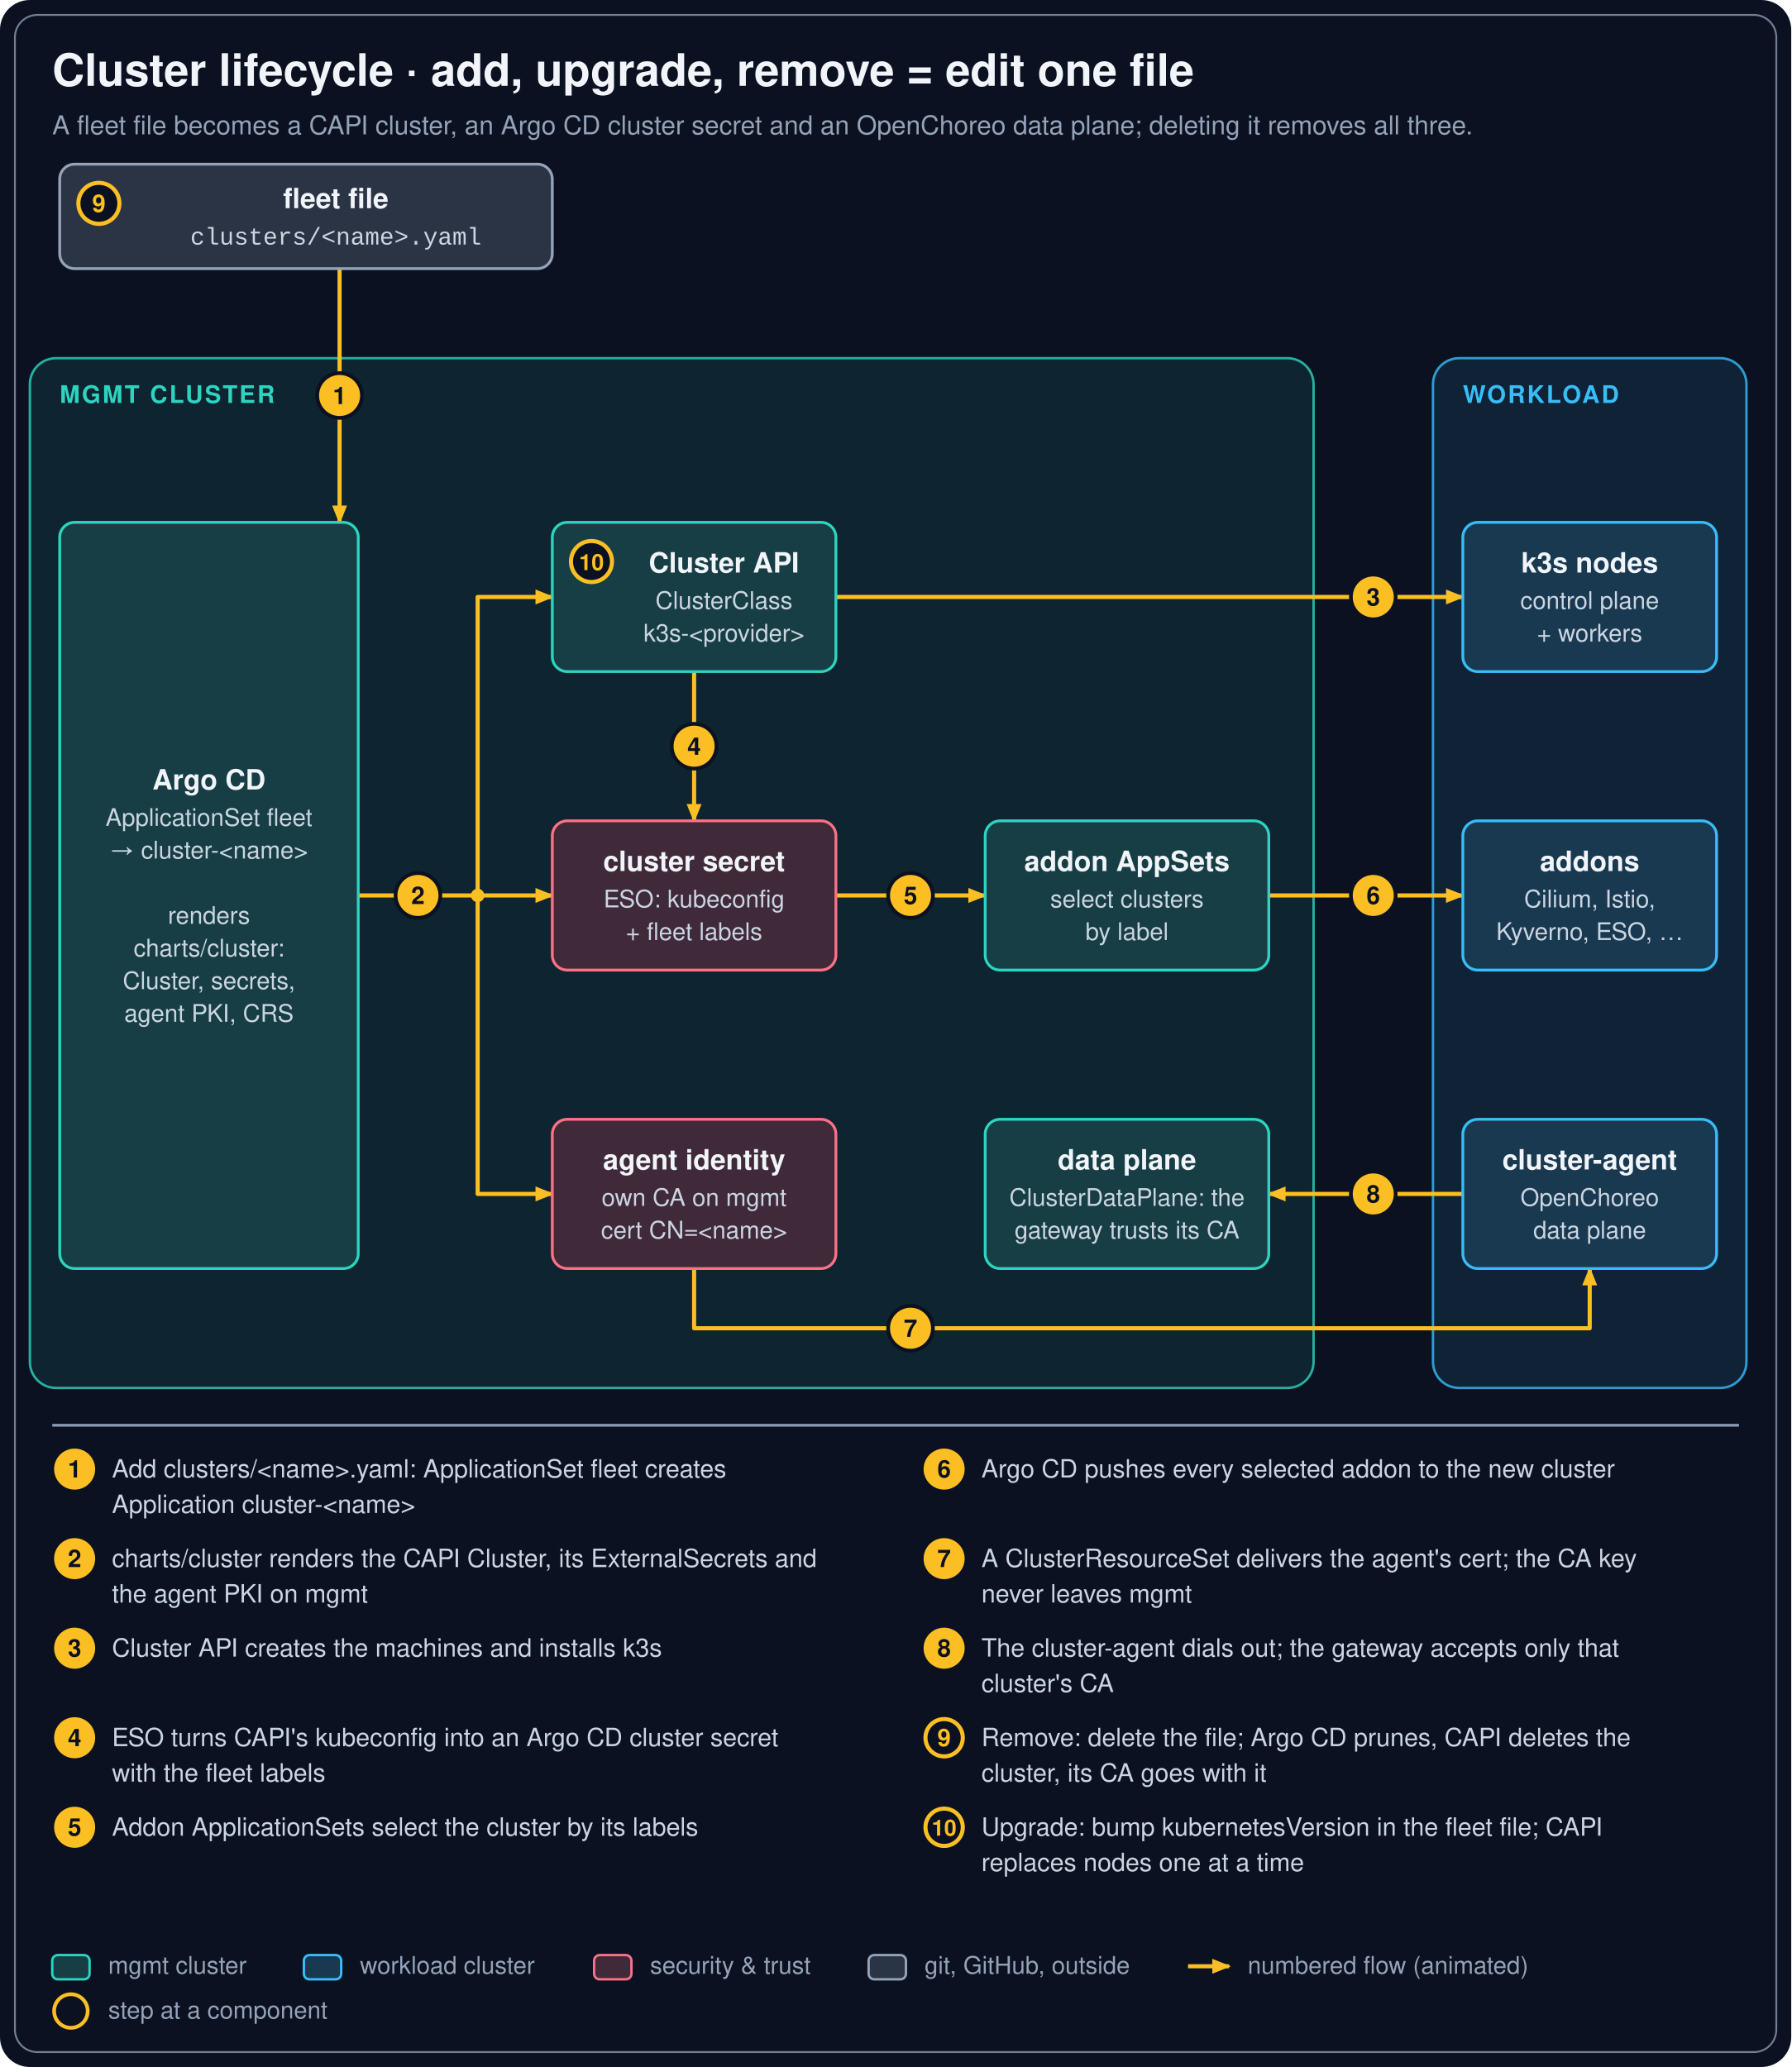
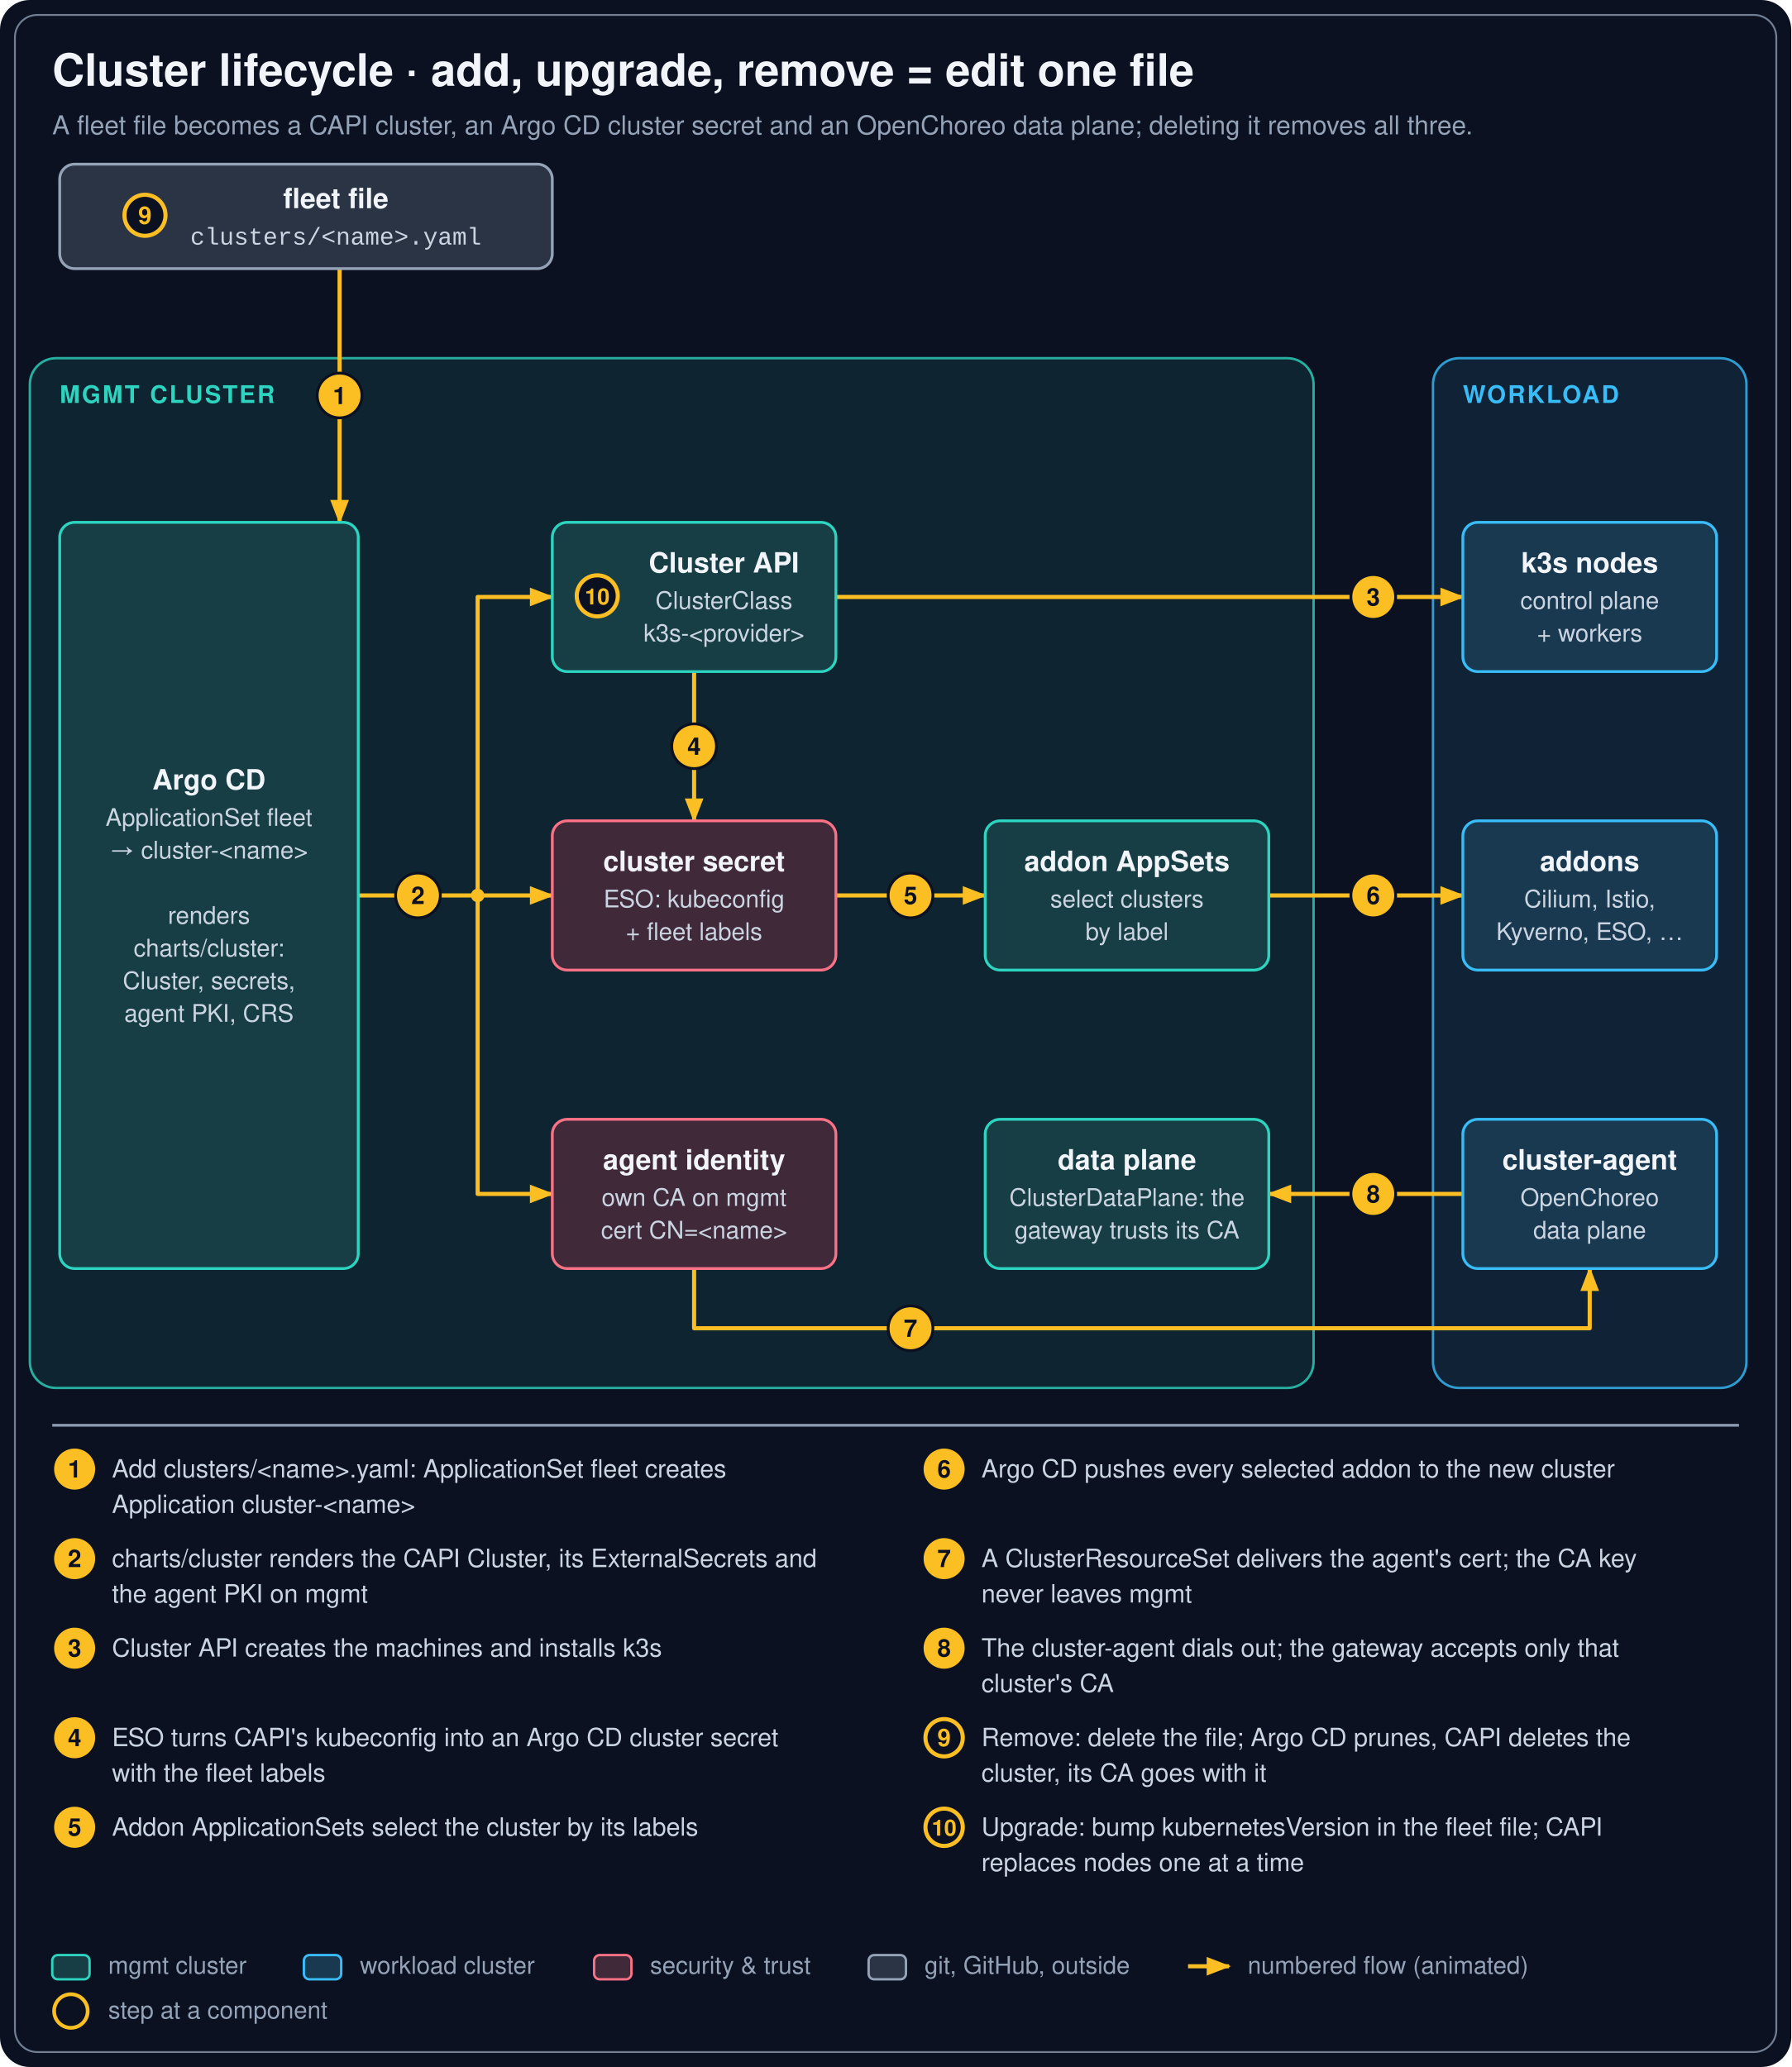
<svg xmlns="http://www.w3.org/2000/svg" width="960" height="1108" viewBox="0 0 960 1108" role="img" aria-label="Cluster lifecycle · add, upgrade, remove = edit one file">
  <style>.s{font-family:'Segoe UI','Helvetica Neue',Helvetica,Arial,'Liberation Sans',sans-serif}.m{font-family:'JetBrains Mono',SFMono-Regular,Menlo,Consolas,'Liberation Mono',monospace}.fx{fill:none;stroke-width:3.2;stroke-linecap:round;stroke-dasharray:4 10;opacity:0;animation:fxdash .9s linear infinite,fxseq 11.30s linear infinite both}@keyframes fxdash{to{stroke-dashoffset:-14}}@keyframes fxseq{0%{opacity:0}3%{opacity:1}23.4%{opacity:1}28.4%{opacity:0}100%{opacity:0}}@media (prefers-reduced-motion:reduce){.fx{animation:none;opacity:0}}</style>
  <defs>
-     <marker id="ahfbbf24" markerWidth="10" markerHeight="8" refX="9" refY="4" orient="auto" markerUnits="userSpaceOnUse">
-       <path d="M0,0 L10,4 L0,8 z" fill="#fbbf24" />
+     <marker id="ahfbbf24" markerWidth="13" markerHeight="10" refX="12" refY="5" orient="auto" markerUnits="userSpaceOnUse">
+       <path d="M0,0 L13,5 L0,10 z" fill="#fbbf24" />
    </marker>
  </defs>
  <rect width="960" height="1108" rx="16" fill="#0b1120" />
  <rect x="8" y="8" width="944" height="1092" rx="12" fill="none" stroke="#8b9ab0" stroke-opacity=".8" />
  <rect x="16" y="192" width="688" height="552" rx="14" fill="#0e2430" stroke="#2dd4bf" stroke-opacity=".8" stroke-width="1.3" />
  <text class="s" x="32.0" y="216.0" font-size="13" fill="#2dd4bf" font-weight="700" letter-spacing="1.0">MGMT CLUSTER</text>
  <rect x="768" y="192" width="168" height="552" rx="14" fill="#102236" stroke="#38bdf8" stroke-opacity=".8" stroke-width="1.3" />
  <text class="s" x="784.0" y="216.0" font-size="13" fill="#38bdf8" font-weight="700" letter-spacing="1.0">WORKLOAD</text>
  <path d="M 182.0 144.0 L 182.0 280.0" fill="none" stroke="#fbbf24" stroke-width="2.2" stroke-linejoin="round" marker-end="url(#ahfbbf24)" />
  <path d="M 192.0 480.0 L 256.0 480.0" fill="none" stroke="#fbbf24" stroke-width="2.2" stroke-linejoin="round" />
  <path d="M 256.0 480.0 L 296.0 480.0" fill="none" stroke="#fbbf24" stroke-width="2.2" stroke-linejoin="round" marker-end="url(#ahfbbf24)" />
  <path d="M 256.0 480.0 L 256.0 320.0 L 296.0 320.0" fill="none" stroke="#fbbf24" stroke-width="2.2" stroke-linejoin="round" marker-end="url(#ahfbbf24)" />
  <path d="M 256.0 480.0 L 256.0 640.0 L 296.0 640.0" fill="none" stroke="#fbbf24" stroke-width="2.2" stroke-linejoin="round" marker-end="url(#ahfbbf24)" />
  <path d="M 448.0 320.0 L 784.0 320.0" fill="none" stroke="#fbbf24" stroke-width="2.2" stroke-linejoin="round" marker-end="url(#ahfbbf24)" />
  <path d="M 372.0 360.0 L 372.0 440.0" fill="none" stroke="#fbbf24" stroke-width="2.2" stroke-linejoin="round" marker-end="url(#ahfbbf24)" />
  <path d="M 448.0 480.0 L 528.0 480.0" fill="none" stroke="#fbbf24" stroke-width="2.2" stroke-linejoin="round" marker-end="url(#ahfbbf24)" />
  <path d="M 680.0 480.0 L 784.0 480.0" fill="none" stroke="#fbbf24" stroke-width="2.2" stroke-linejoin="round" marker-end="url(#ahfbbf24)" />
  <path d="M 372.0 680.0 L 372.0 712.0 L 852.0 712.0 L 852.0 680.0" fill="none" stroke="#fbbf24" stroke-width="2.2" stroke-linejoin="round" marker-end="url(#ahfbbf24)" />
  <path d="M 784.0 640.0 L 680.0 640.0" fill="none" stroke="#fbbf24" stroke-width="2.2" stroke-linejoin="round" marker-end="url(#ahfbbf24)" />
  <path class="fx" d="M 182.0 144.0 L 182.0 280.0" stroke="#fde5a7" style="animation-delay:0s,0.00s" />
  <path class="fx" d="M 192.0 480.0 L 256.0 480.0" stroke="#fde5a7" style="animation-delay:0s,1.10s" />
  <path class="fx" d="M 256.0 480.0 L 296.0 480.0" stroke="#fde5a7" style="animation-delay:0s,1.10s" />
  <path class="fx" d="M 256.0 480.0 L 256.0 320.0 L 296.0 320.0" stroke="#fde5a7" style="animation-delay:0s,1.10s" />
  <path class="fx" d="M 256.0 480.0 L 256.0 640.0 L 296.0 640.0" stroke="#fde5a7" style="animation-delay:0s,1.10s" />
  <path class="fx" d="M 448.0 320.0 L 784.0 320.0" stroke="#fde5a7" style="animation-delay:0s,2.20s" />
  <path class="fx" d="M 372.0 360.0 L 372.0 440.0" stroke="#fde5a7" style="animation-delay:0s,3.30s" />
  <path class="fx" d="M 448.0 480.0 L 528.0 480.0" stroke="#fde5a7" style="animation-delay:0s,4.40s" />
  <path class="fx" d="M 680.0 480.0 L 784.0 480.0" stroke="#fde5a7" style="animation-delay:0s,5.50s" />
  <path class="fx" d="M 372.0 680.0 L 372.0 712.0 L 852.0 712.0 L 852.0 680.0" stroke="#fde5a7" style="animation-delay:0s,6.60s" />
  <path class="fx" d="M 784.0 640.0 L 680.0 640.0" stroke="#fde5a7" style="animation-delay:0s,7.70s" />
  <rect x="32" y="88" width="264" height="56" rx="8" fill="#2b3444" stroke="#94a3b8" stroke-width="1.5" />
  <text class="s" x="180.0" y="111.6" font-size="15" fill="#f1f5f9" font-weight="600" text-anchor="middle">fleet file</text>
  <text class="m" x="180.0" y="131.1" font-size="13" fill="#cbd5e1" text-anchor="middle">clusters/&lt;name&gt;.yaml</text>
  <rect x="32" y="280" width="160" height="400" rx="8" fill="#173e45" stroke="#2dd4bf" stroke-width="1.5" />
  <text class="s" x="112.0" y="423.2" font-size="15" fill="#f1f5f9" font-weight="600" text-anchor="middle">Argo CD</text>
  <text class="s" x="112.0" y="442.7" font-size="13" fill="#cbd5e1" text-anchor="middle">ApplicationSet fleet</text>
  <text class="s" x="112.0" y="460.2" font-size="13" fill="#cbd5e1" text-anchor="middle">→ cluster-&lt;name&gt;</text>
  <text class="s" x="112.0" y="477.7" font-size="13" fill="#cbd5e1" text-anchor="middle" />
  <text class="s" x="112.0" y="495.2" font-size="13" fill="#cbd5e1" text-anchor="middle">renders</text>
  <text class="s" x="112.0" y="512.7" font-size="13" fill="#cbd5e1" text-anchor="middle">charts/cluster:</text>
  <text class="s" x="112.0" y="530.2" font-size="13" fill="#cbd5e1" text-anchor="middle">Cluster, secrets,</text>
  <text class="s" x="112.0" y="547.7" font-size="13" fill="#cbd5e1" text-anchor="middle">agent PKI, CRS</text>
  <rect x="296" y="280" width="152" height="80" rx="8" fill="#173e45" stroke="#2dd4bf" stroke-width="1.5" />
  <text class="s" x="388.0" y="306.9" font-size="15" fill="#f1f5f9" font-weight="600" text-anchor="middle">Cluster API</text>
  <text class="s" x="388.0" y="326.4" font-size="13" fill="#cbd5e1" text-anchor="middle">ClusterClass</text>
  <text class="s" x="388.0" y="343.9" font-size="13" fill="#cbd5e1" text-anchor="middle">k3s-&lt;provider&gt;</text>
  <rect x="784" y="280" width="136" height="80" rx="8" fill="#193951" stroke="#38bdf8" stroke-width="1.5" />
  <text class="s" x="852.0" y="306.9" font-size="15" fill="#f1f5f9" font-weight="600" text-anchor="middle">k3s nodes</text>
  <text class="s" x="852.0" y="326.4" font-size="13" fill="#cbd5e1" text-anchor="middle">control plane</text>
  <text class="s" x="852.0" y="343.9" font-size="13" fill="#cbd5e1" text-anchor="middle">+ workers</text>
  <rect x="296" y="440" width="152" height="80" rx="8" fill="#402a3a" stroke="#fb7185" stroke-width="1.5" />
  <text class="s" x="372.0" y="466.9" font-size="15" fill="#f1f5f9" font-weight="600" text-anchor="middle">cluster secret</text>
  <text class="s" x="372.0" y="486.4" font-size="13" fill="#cbd5e1" text-anchor="middle">ESO: kubeconfig</text>
  <text class="s" x="372.0" y="503.9" font-size="13" fill="#cbd5e1" text-anchor="middle">+ fleet labels</text>
  <rect x="528" y="440" width="152" height="80" rx="8" fill="#173e45" stroke="#2dd4bf" stroke-width="1.5" />
  <text class="s" x="604.0" y="466.9" font-size="15" fill="#f1f5f9" font-weight="600" text-anchor="middle">addon AppSets</text>
  <text class="s" x="604.0" y="486.4" font-size="13" fill="#cbd5e1" text-anchor="middle">select clusters</text>
  <text class="s" x="604.0" y="503.9" font-size="13" fill="#cbd5e1" text-anchor="middle">by label</text>
  <rect x="784" y="440" width="136" height="80" rx="8" fill="#193951" stroke="#38bdf8" stroke-width="1.5" />
  <text class="s" x="852.0" y="466.9" font-size="15" fill="#f1f5f9" font-weight="600" text-anchor="middle">addons</text>
  <text class="s" x="852.0" y="486.4" font-size="13" fill="#cbd5e1" text-anchor="middle">Cilium, Istio,</text>
  <text class="s" x="852.0" y="503.9" font-size="13" fill="#cbd5e1" text-anchor="middle">Kyverno, ESO, …</text>
  <rect x="296" y="600" width="152" height="80" rx="8" fill="#402a3a" stroke="#fb7185" stroke-width="1.5" />
  <text class="s" x="372.0" y="626.9" font-size="15" fill="#f1f5f9" font-weight="600" text-anchor="middle">agent identity</text>
  <text class="s" x="372.0" y="646.4" font-size="13" fill="#cbd5e1" text-anchor="middle">own CA on mgmt</text>
  <text class="s" x="372.0" y="663.9" font-size="13" fill="#cbd5e1" text-anchor="middle">cert CN=&lt;name&gt;</text>
  <rect x="528" y="600" width="152" height="80" rx="8" fill="#173e45" stroke="#2dd4bf" stroke-width="1.5" />
  <text class="s" x="604.0" y="626.9" font-size="15" fill="#f1f5f9" font-weight="600" text-anchor="middle">data plane</text>
  <text class="s" x="604.0" y="646.4" font-size="13" fill="#cbd5e1" text-anchor="middle">ClusterDataPlane: the</text>
  <text class="s" x="604.0" y="663.9" font-size="13" fill="#cbd5e1" text-anchor="middle">gateway trusts its CA</text>
  <rect x="784" y="600" width="136" height="80" rx="8" fill="#193951" stroke="#38bdf8" stroke-width="1.5" />
  <text class="s" x="852.0" y="626.9" font-size="15" fill="#f1f5f9" font-weight="600" text-anchor="middle">cluster-agent</text>
  <text class="s" x="852.0" y="646.4" font-size="13" fill="#cbd5e1" text-anchor="middle">OpenChoreo</text>
  <text class="s" x="852.0" y="663.9" font-size="13" fill="#cbd5e1" text-anchor="middle">data plane</text>
  <text class="s" x="28.0" y="46.0" font-size="24" fill="#f1f5f9" font-weight="700">Cluster lifecycle · add, upgrade, remove = edit one file</text>
  <text class="s" x="28.0" y="72.0" font-size="14" fill="#94a3b8">A fleet file becomes a CAPI cluster, an Argo CD cluster secret and an OpenChoreo data plane; deleting it removes all three.</text>
-   <circle cx="53.0" cy="109.0" r="11" fill="#0b1120" stroke="#fbbf24" stroke-width="2.2" />
-   <text class="s" x="53.0" y="113.6" font-size="13" font-weight="700" fill="#fbbf24" text-anchor="middle">9</text>
-   <circle cx="317.0" cy="301.0" r="11" fill="#0b1120" stroke="#fbbf24" stroke-width="2.2" />
-   <text class="s" x="317.0" y="305.6" font-size="12" font-weight="700" fill="#fbbf24" text-anchor="middle">10</text>
-   <circle cx="182.0" cy="212.0" r="12" fill="#fbbf24" stroke="#0b1120" stroke-width="2" />
+   <circle cx="77.7" cy="115.4" r="11" fill="#0b1120" stroke="#fbbf24" stroke-width="2.2" />
+   <text class="s" x="77.7" y="120.0" font-size="13" font-weight="700" fill="#fbbf24" text-anchor="middle">9</text>
+   <circle cx="320.1" cy="319.4" r="11" fill="#0b1120" stroke="#fbbf24" stroke-width="2.2" />
+   <text class="s" x="320.1" y="324.0" font-size="12" font-weight="700" fill="#fbbf24" text-anchor="middle">10</text>
+   <circle cx="182.0" cy="212.0" r="12" fill="#fbbf24" stroke="#0b1120" stroke-width="1.5" />
  <text class="s" x="182.0" y="216.6" font-size="13" font-weight="700" fill="#0b1120" text-anchor="middle">1</text>
-   <circle cx="224.0" cy="480.0" r="12" fill="#fbbf24" stroke="#0b1120" stroke-width="2" />
+   <circle cx="224.0" cy="480.0" r="12" fill="#fbbf24" stroke="#0b1120" stroke-width="1.5" />
  <text class="s" x="224.0" y="484.6" font-size="13" font-weight="700" fill="#0b1120" text-anchor="middle">2</text>
  <circle cx="256.0" cy="480.0" r="3.6" fill="#fbbf24" />
-   <circle cx="736.0" cy="320.0" r="12" fill="#fbbf24" stroke="#0b1120" stroke-width="2" />
+   <circle cx="736.0" cy="320.0" r="12" fill="#fbbf24" stroke="#0b1120" stroke-width="1.5" />
  <text class="s" x="736.0" y="324.6" font-size="13" font-weight="700" fill="#0b1120" text-anchor="middle">3</text>
-   <circle cx="372.0" cy="400.0" r="12" fill="#fbbf24" stroke="#0b1120" stroke-width="2" />
+   <circle cx="372.0" cy="400.0" r="12" fill="#fbbf24" stroke="#0b1120" stroke-width="1.5" />
  <text class="s" x="372.0" y="404.6" font-size="13" font-weight="700" fill="#0b1120" text-anchor="middle">4</text>
-   <circle cx="488.0" cy="480.0" r="12" fill="#fbbf24" stroke="#0b1120" stroke-width="2" />
+   <circle cx="488.0" cy="480.0" r="12" fill="#fbbf24" stroke="#0b1120" stroke-width="1.5" />
  <text class="s" x="488.0" y="484.6" font-size="13" font-weight="700" fill="#0b1120" text-anchor="middle">5</text>
-   <circle cx="736.0" cy="480.0" r="12" fill="#fbbf24" stroke="#0b1120" stroke-width="2" />
+   <circle cx="736.0" cy="480.0" r="12" fill="#fbbf24" stroke="#0b1120" stroke-width="1.5" />
  <text class="s" x="736.0" y="484.6" font-size="13" font-weight="700" fill="#0b1120" text-anchor="middle">6</text>
-   <circle cx="488.0" cy="712.0" r="12" fill="#fbbf24" stroke="#0b1120" stroke-width="2" />
+   <circle cx="488.0" cy="712.0" r="12" fill="#fbbf24" stroke="#0b1120" stroke-width="1.5" />
  <text class="s" x="488.0" y="716.6" font-size="13" font-weight="700" fill="#0b1120" text-anchor="middle">7</text>
-   <circle cx="736.0" cy="640.0" r="12" fill="#fbbf24" stroke="#0b1120" stroke-width="2" />
+   <circle cx="736.0" cy="640.0" r="12" fill="#fbbf24" stroke="#0b1120" stroke-width="1.5" />
  <text class="s" x="736.0" y="644.6" font-size="13" font-weight="700" fill="#0b1120" text-anchor="middle">8</text>
  <line x1="28" y1="764" x2="932" y2="764" stroke="#8b9ab0" stroke-width="1.5" />
  <circle cx="40.0" cy="787.5" r="11" fill="#fbbf24" />
  <text class="s" x="40.0" y="792" font-size="13" font-weight="700" fill="#0b1120" text-anchor="middle">1</text>
  <text class="s" x="60.0" y="792.0" font-size="13.5" fill="#cbd5e1">Add clusters/&lt;name&gt;.yaml: ApplicationSet fleet creates</text>
  <text class="s" x="60.0" y="811.0" font-size="13.5" fill="#cbd5e1">Application cluster-&lt;name&gt;</text>
  <circle cx="506.0" cy="787.5" r="11" fill="#fbbf24" />
  <text class="s" x="506.0" y="792" font-size="13" font-weight="700" fill="#0b1120" text-anchor="middle">6</text>
  <text class="s" x="526.0" y="792.0" font-size="13.5" fill="#cbd5e1">Argo CD pushes every selected addon to the new cluster</text>
  <circle cx="40.0" cy="835.5" r="11" fill="#fbbf24" />
  <text class="s" x="40.0" y="840" font-size="13" font-weight="700" fill="#0b1120" text-anchor="middle">2</text>
  <text class="s" x="60.0" y="840.0" font-size="13.5" fill="#cbd5e1">charts/cluster renders the CAPI Cluster, its ExternalSecrets and</text>
  <text class="s" x="60.0" y="859.0" font-size="13.5" fill="#cbd5e1">the agent PKI on mgmt</text>
  <circle cx="506.0" cy="835.5" r="11" fill="#fbbf24" />
  <text class="s" x="506.0" y="840" font-size="13" font-weight="700" fill="#0b1120" text-anchor="middle">7</text>
  <text class="s" x="526.0" y="840.0" font-size="13.5" fill="#cbd5e1">A ClusterResourceSet delivers the agent's cert; the CA key</text>
  <text class="s" x="526.0" y="859.0" font-size="13.5" fill="#cbd5e1">never leaves mgmt</text>
  <circle cx="40.0" cy="883.5" r="11" fill="#fbbf24" />
  <text class="s" x="40.0" y="888" font-size="13" font-weight="700" fill="#0b1120" text-anchor="middle">3</text>
  <text class="s" x="60.0" y="888.0" font-size="13.5" fill="#cbd5e1">Cluster API creates the machines and installs k3s</text>
  <circle cx="506.0" cy="883.5" r="11" fill="#fbbf24" />
  <text class="s" x="506.0" y="888" font-size="13" font-weight="700" fill="#0b1120" text-anchor="middle">8</text>
  <text class="s" x="526.0" y="888.0" font-size="13.5" fill="#cbd5e1">The cluster-agent dials out; the gateway accepts only that</text>
  <text class="s" x="526.0" y="907.0" font-size="13.5" fill="#cbd5e1">cluster's CA</text>
  <circle cx="40.0" cy="931.5" r="11" fill="#fbbf24" />
  <text class="s" x="40.0" y="936" font-size="13" font-weight="700" fill="#0b1120" text-anchor="middle">4</text>
  <text class="s" x="60.0" y="936.0" font-size="13.5" fill="#cbd5e1">ESO turns CAPI's kubeconfig into an Argo CD cluster secret</text>
  <text class="s" x="60.0" y="955.0" font-size="13.5" fill="#cbd5e1">with the fleet labels</text>
  <circle cx="506.0" cy="931.5" r="10" fill="#0b1120" stroke="#fbbf24" stroke-width="2.2" />
  <text class="s" x="506.0" y="936" font-size="13" font-weight="700" fill="#fbbf24" text-anchor="middle">9</text>
  <text class="s" x="526.0" y="936.0" font-size="13.5" fill="#cbd5e1">Remove: delete the file; Argo CD prunes, CAPI deletes the</text>
  <text class="s" x="526.0" y="955.0" font-size="13.5" fill="#cbd5e1">cluster, its CA goes with it</text>
  <circle cx="40.0" cy="979.5" r="11" fill="#fbbf24" />
  <text class="s" x="40.0" y="984" font-size="13" font-weight="700" fill="#0b1120" text-anchor="middle">5</text>
  <text class="s" x="60.0" y="984.0" font-size="13.5" fill="#cbd5e1">Addon ApplicationSets select the cluster by its labels</text>
  <circle cx="506.0" cy="979.5" r="10" fill="#0b1120" stroke="#fbbf24" stroke-width="2.2" />
  <text class="s" x="506.0" y="984" font-size="12" font-weight="700" fill="#fbbf24" text-anchor="middle">10</text>
  <text class="s" x="526.0" y="984.0" font-size="13.5" fill="#cbd5e1">Upgrade: bump kubernetesVersion in the fleet file; CAPI</text>
  <text class="s" x="526.0" y="1003.0" font-size="13.5" fill="#cbd5e1">replaces nodes one at a time</text>
  <rect x="28" y="1048" width="20" height="13" rx="3" fill="#173e45" stroke="#2dd4bf" stroke-width="1.3" />
  <text class="s" x="58.0" y="1058.0" font-size="13" fill="#94a3b8">mgmt cluster</text>
  <rect x="162.863" y="1048" width="20" height="13" rx="3" fill="#193951" stroke="#38bdf8" stroke-width="1.3" />
  <text class="s" x="192.9" y="1058.0" font-size="13" fill="#94a3b8">workload cluster</text>
  <rect x="318.41" y="1048" width="20" height="13" rx="3" fill="#402a3a" stroke="#fb7185" stroke-width="1.3" />
  <text class="s" x="348.4" y="1058.0" font-size="13" fill="#94a3b8">security &amp; trust</text>
  <rect x="465.537" y="1048" width="20" height="13" rx="3" fill="#2b3444" stroke="#94a3b8" stroke-width="1.3" />
  <text class="s" x="495.5" y="1058.0" font-size="13" fill="#94a3b8">git, GitHub, outside</text>
  <path d="M 636.722 1054 L 658.722 1054" stroke="#fbbf24" stroke-width="2.2" marker-end="url(#ahfbbf24)" />
  <path class="fx" d="M 636.722 1054 L 658.722 1054" stroke="#fde5a7" style="animation-delay:0s,0.00s" />
  <text class="s" x="668.7" y="1058.0" font-size="13" fill="#94a3b8">numbered flow (animated)</text>
  <circle cx="38" cy="1078" r="9" fill="#0b1120" stroke="#fbbf24" stroke-width="2" />
  <text class="s" x="58.0" y="1082.0" font-size="13" fill="#94a3b8">step at a component</text>
</svg>
